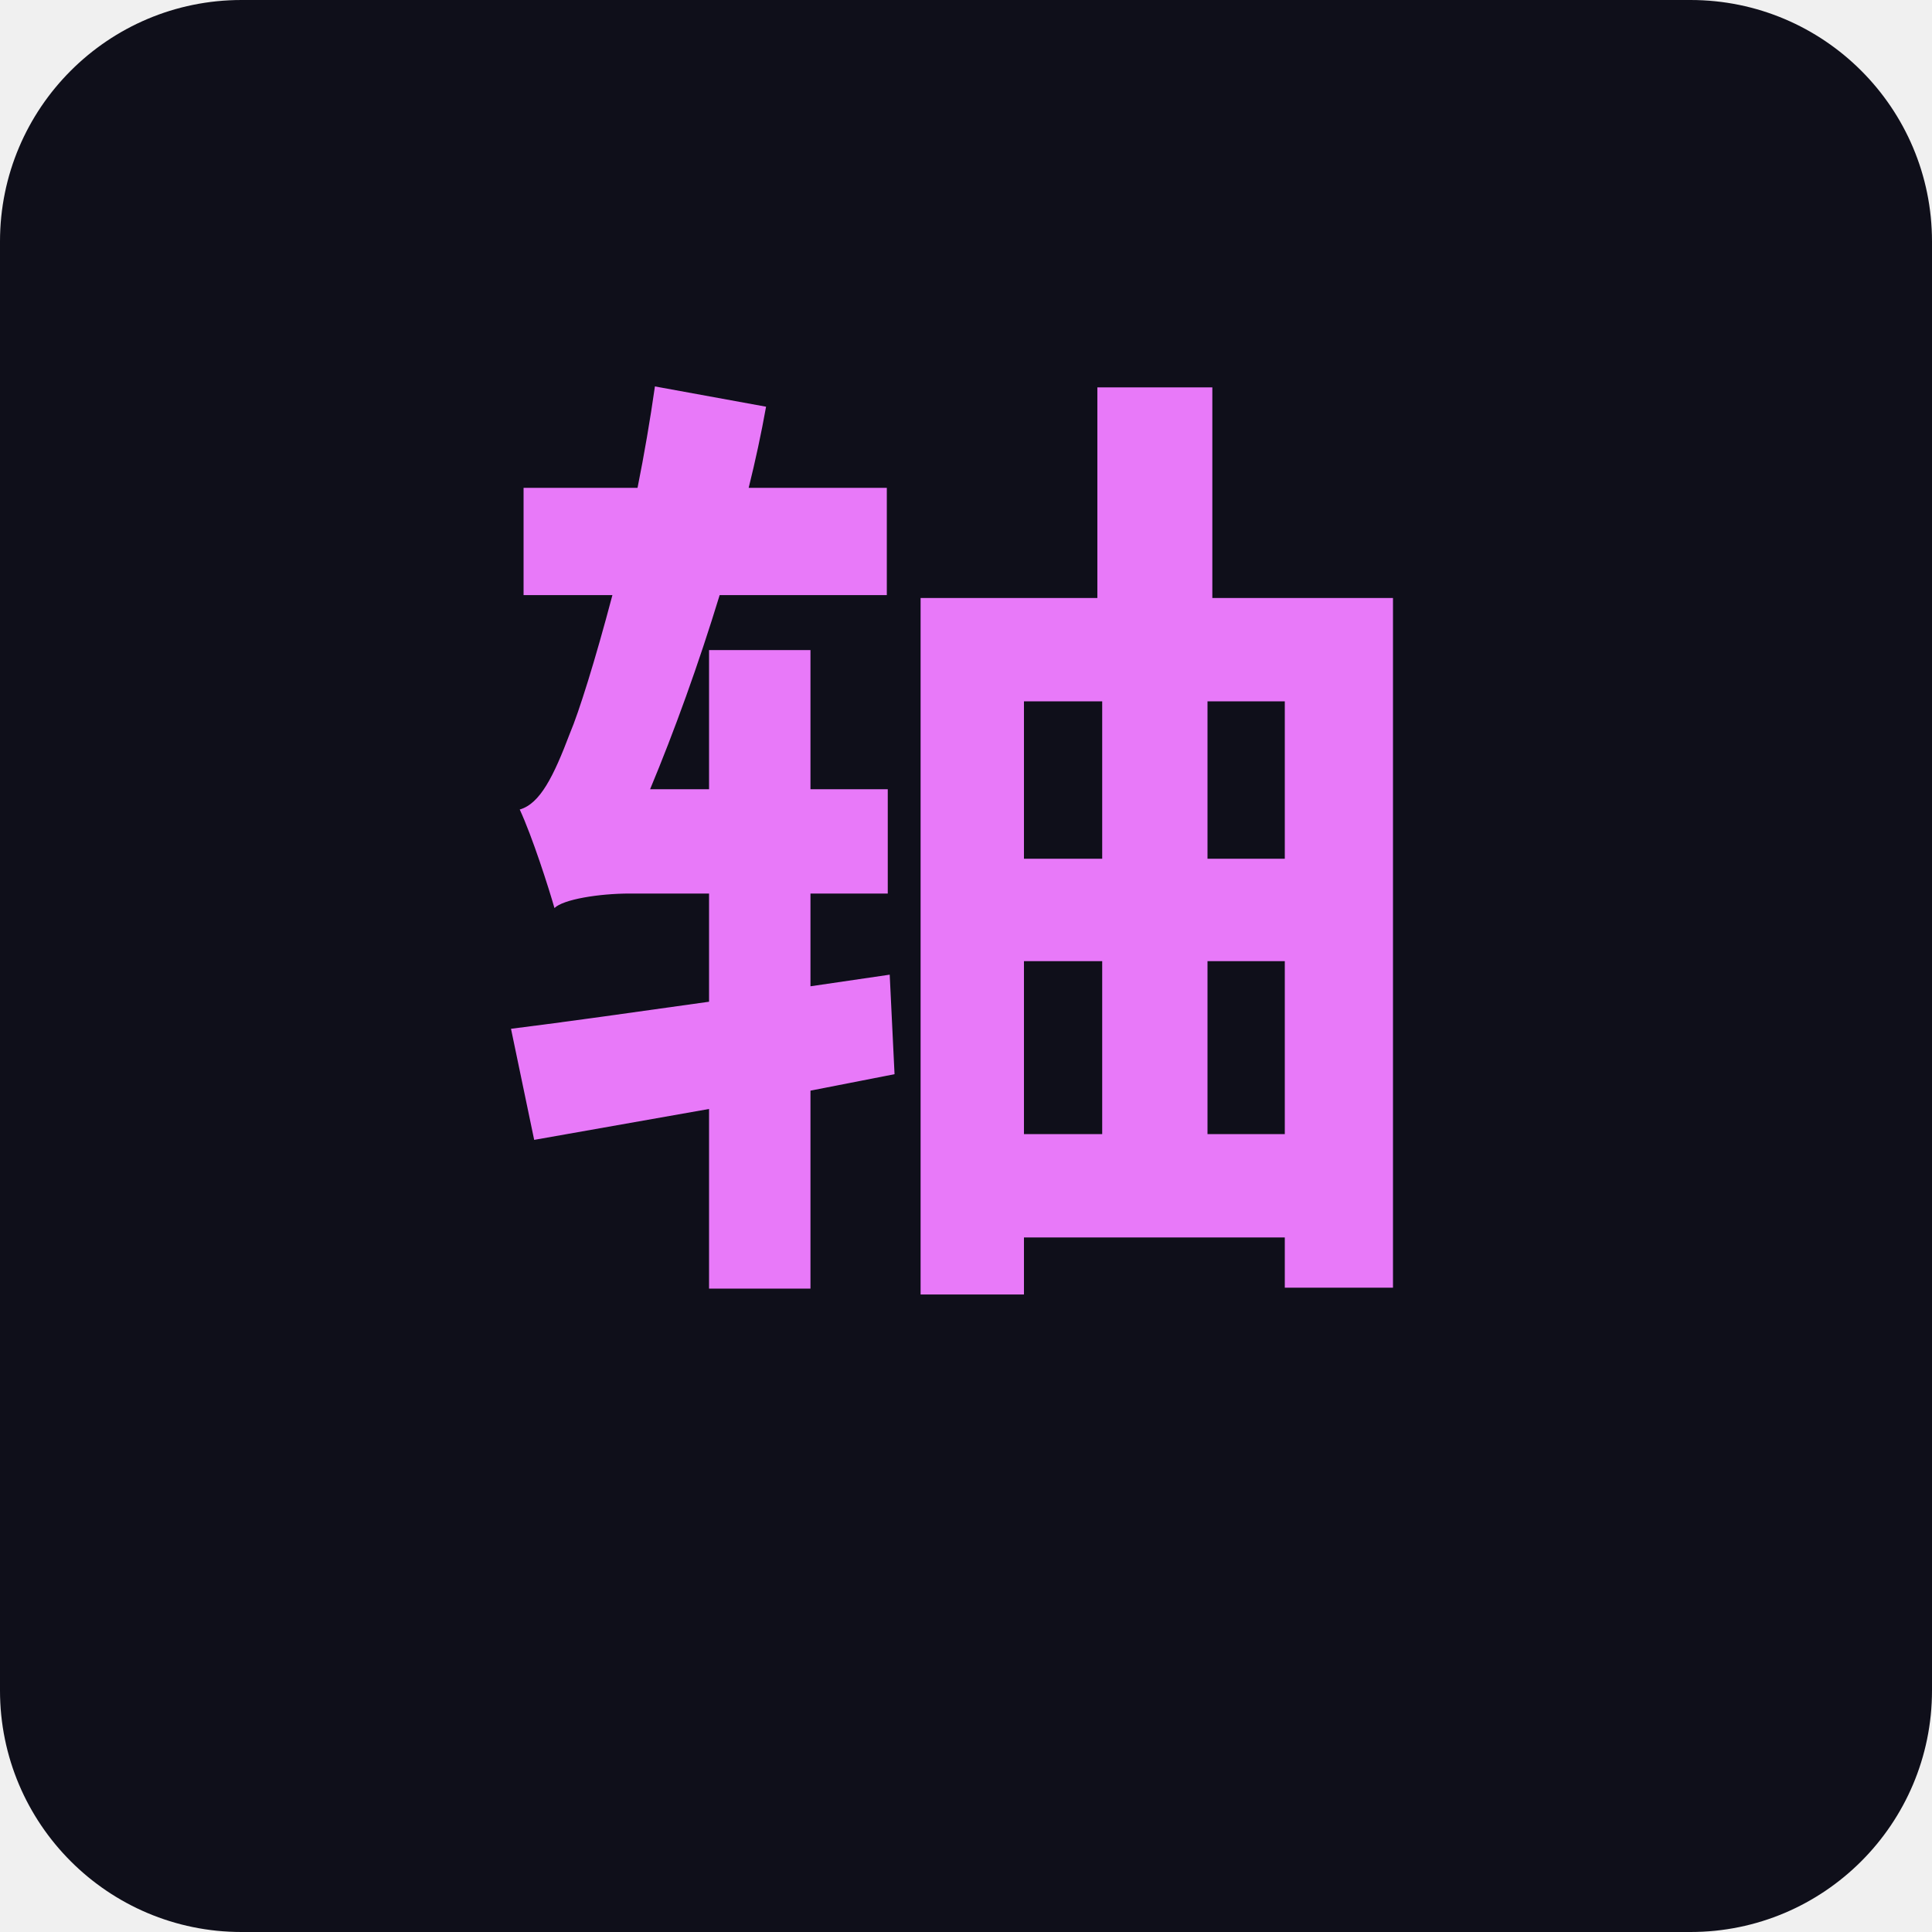
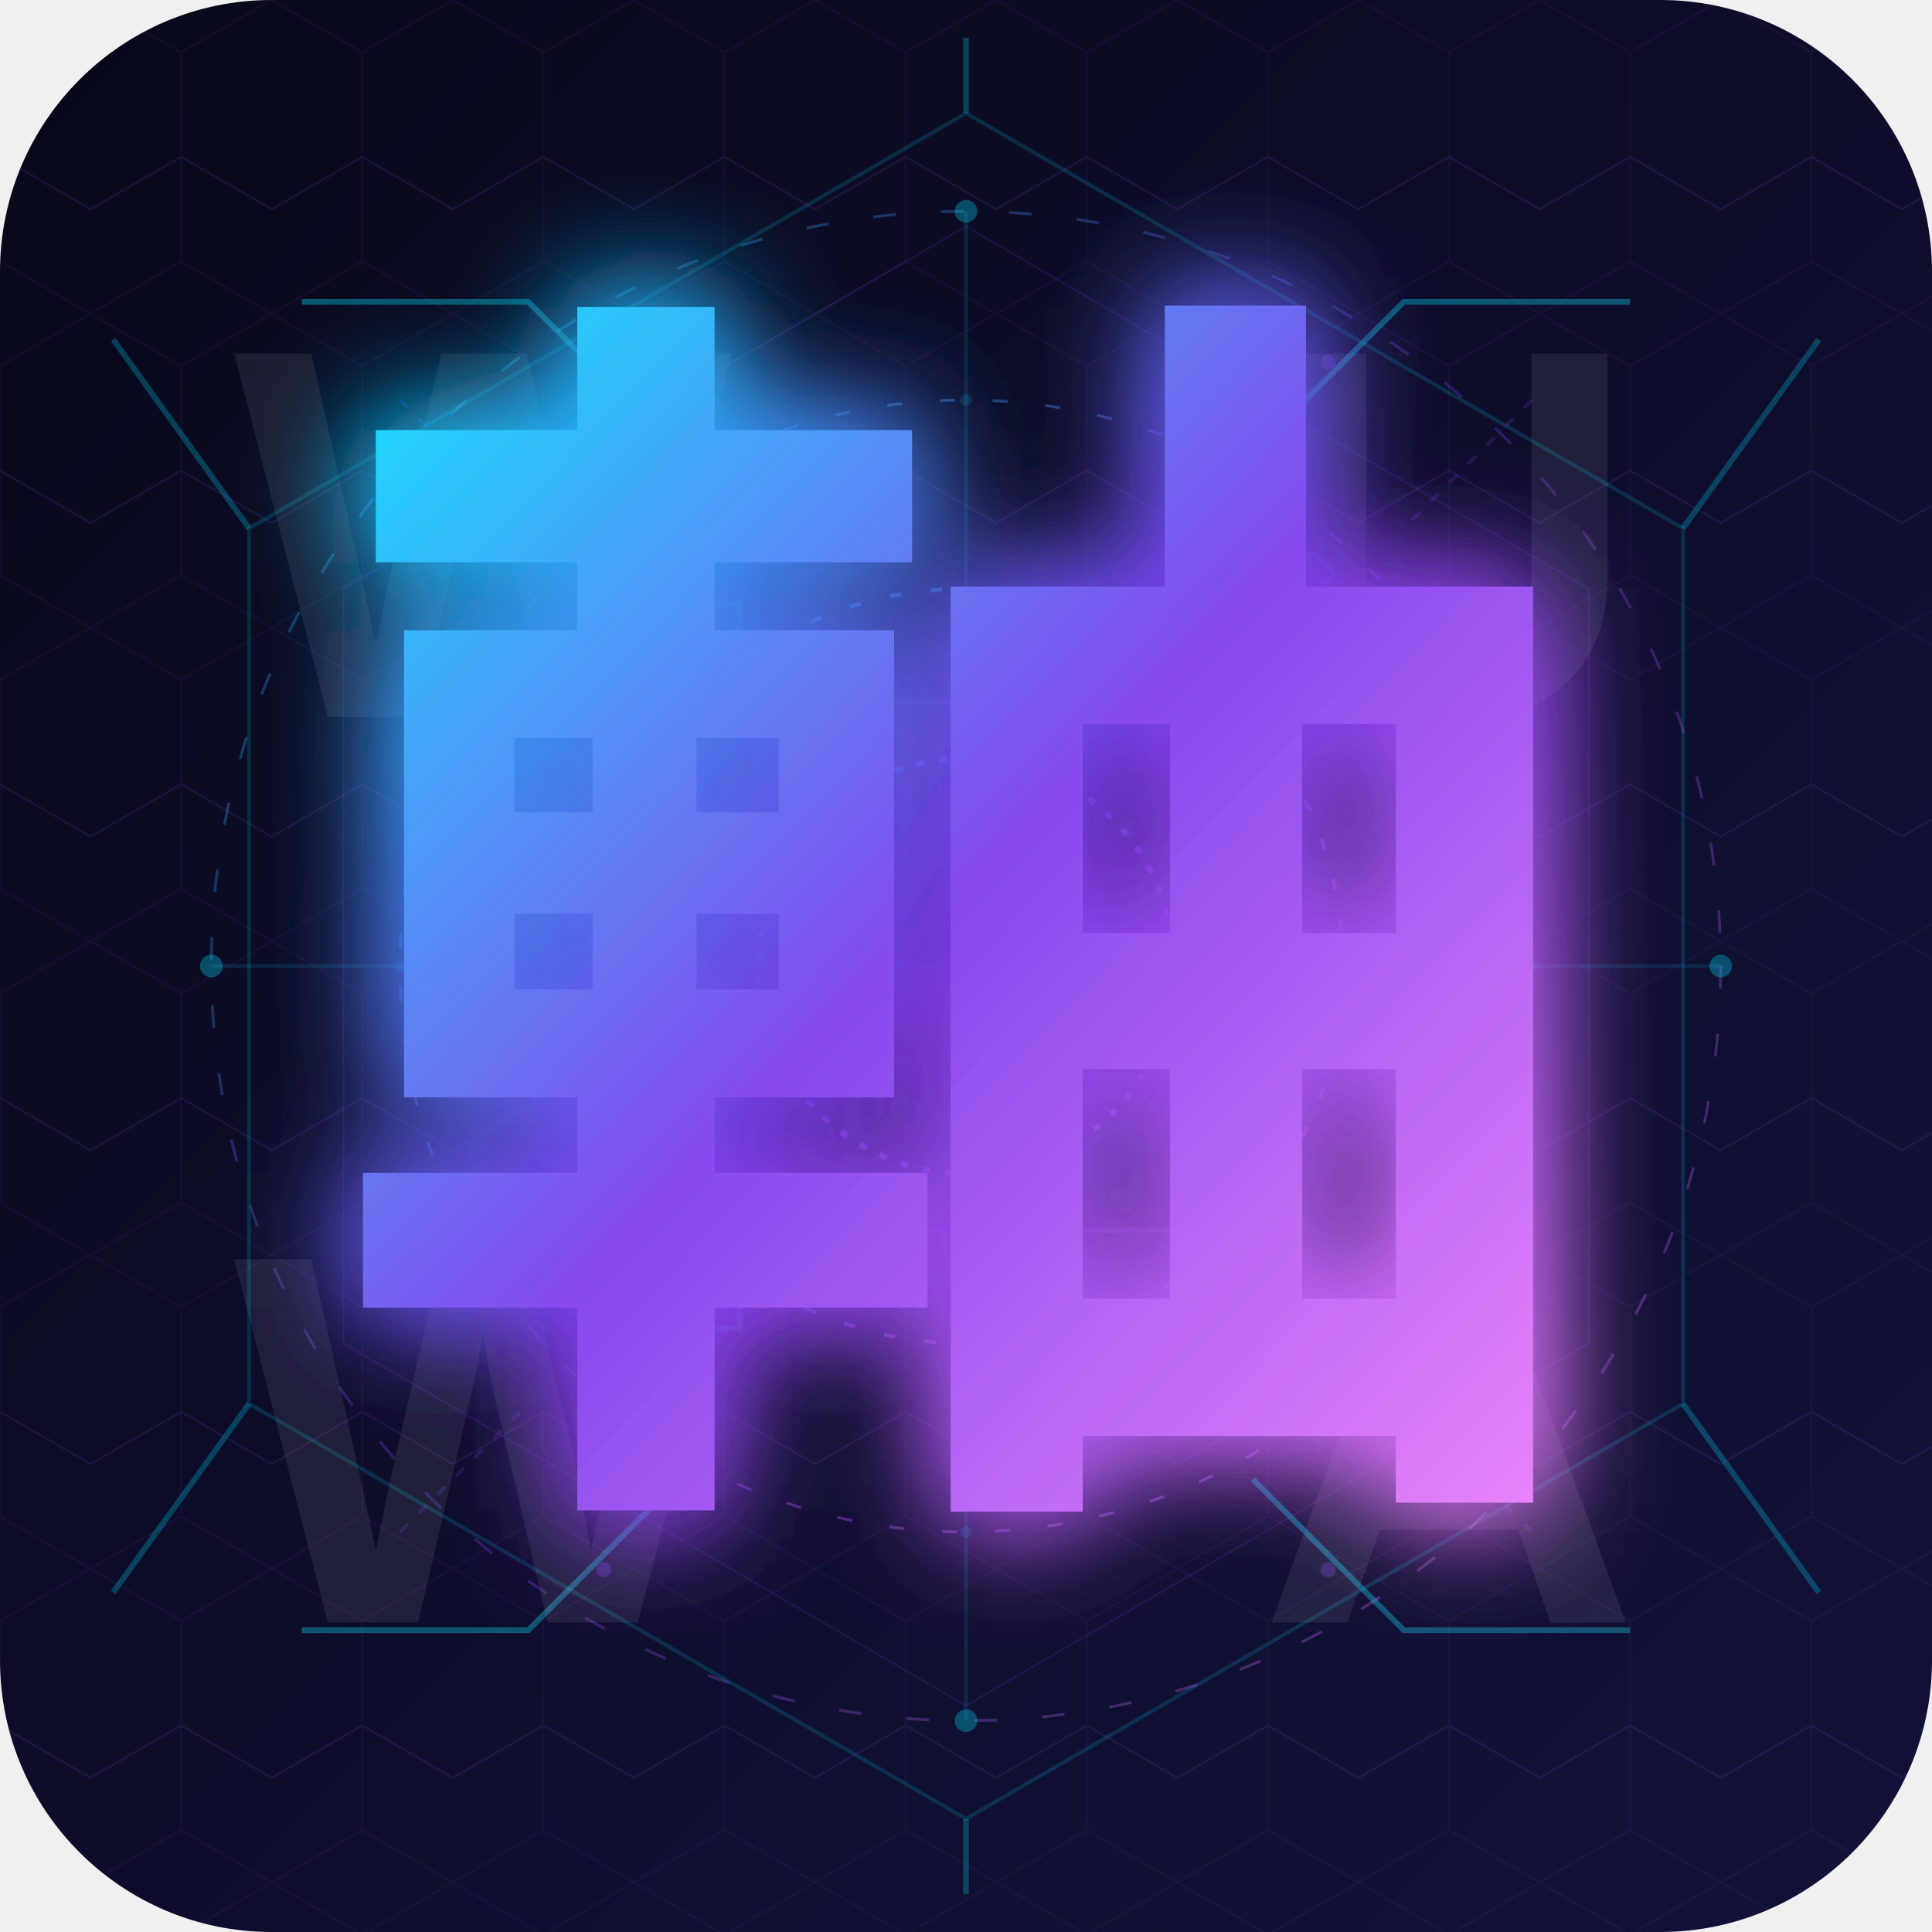
- <svg xmlns="http://www.w3.org/2000/svg" viewBox="0 0 512 512">
-   <rect width="512" height="512" rx="64" fill="#0f0f1a" />
-   <text x="256" y="320" font-family="sans-serif" font-size="256" font-weight="bold" fill="#e879f9" text-anchor="middle">轴</text>
+ <svg xmlns="http://www.w3.org/2000/svg" viewBox="0 0 512 512" width="512" height="512">
+   <defs>
+     <linearGradient id="bg" x1="0" y1="0" x2="1" y2="1">
+       <stop offset="0%" stop-color="#08081a" />
+       <stop offset="100%" stop-color="#12123a" />
+     </linearGradient>
+     <linearGradient id="accent" x1="0" y1="0" x2="1" y2="1">
+       <stop offset="0%" stop-color="#00e5ff" />
+       <stop offset="50%" stop-color="#7c3aed" />
+       <stop offset="100%" stop-color="#e879f9" />
+     </linearGradient>
+     <linearGradient id="glowCyan" x1="0" y1="0" x2="1" y2="1">
+       <stop offset="0%" stop-color="#00e5ff" />
+       <stop offset="100%" stop-color="#22d3ee" />
+     </linearGradient>
+     <filter id="glow" x="-30%" y="-30%" width="160%" height="160%">
+       <feGaussianBlur stdDeviation="6" result="blur" />
+       <feMerge>
+         <feMergeNode in="blur" />
+         <feMergeNode in="SourceGraphic" />
+       </feMerge>
+     </filter>
+     <filter id="glowStrong" x="-50%" y="-50%" width="200%" height="200%">
+       <feGaussianBlur stdDeviation="16" result="blur" />
+       <feMerge>
+         <feMergeNode in="blur" />
+         <feMergeNode in="blur" />
+         <feMergeNode in="SourceGraphic" />
+       </feMerge>
+     </filter>
+     <pattern id="hexGrid" width="48" height="83.14" patternUnits="userSpaceOnUse">
+       <path d="M24 0 L48 13.86 L48 41.57 L24 55.43 L0 41.57 L0 13.86 Z" fill="none" stroke="#a855f7" stroke-width="0.5" opacity="0.06" />
+       <path d="M24 83.14 L48 69.28 L48 41.57 L24 55.43 L0 41.57 L0 69.28 Z" fill="none" stroke="#a855f7" stroke-width="0.5" opacity="0.06" />
+     </pattern>
+   </defs>
+   <rect width="512" height="512" rx="72" fill="url(#bg)" />
+   <rect width="512" height="512" rx="72" fill="url(#hexGrid)" />
+   <g opacity="0.15">
+     <polygon points="256,30 446,140 446,372 256,482 66,372 66,140" fill="none" stroke="#00e5ff" stroke-width="1" />
+     <polygon points="256,60 421,156 421,356 256,452 91,356 91,156" fill="none" stroke="#7c3aed" stroke-width="0.5" />
+   </g>
+   <g opacity="0.25">
+     <line x1="66" y1="140" x2="30" y2="90" stroke="#00e5ff" stroke-width="1.5" />
+     <line x1="446" y1="140" x2="482" y2="90" stroke="#00e5ff" stroke-width="1.5" />
+     <line x1="66" y1="372" x2="30" y2="422" stroke="#00e5ff" stroke-width="1.5" />
+     <line x1="446" y1="372" x2="482" y2="422" stroke="#00e5ff" stroke-width="1.5" />
+     <line x1="256" y1="30" x2="256" y2="10" stroke="#00e5ff" stroke-width="1.5" />
+     <line x1="256" y1="482" x2="256" y2="502" stroke="#00e5ff" stroke-width="1.5" />
+   </g>
+   <circle cx="256" cy="256" r="200" fill="none" stroke="url(#accent)" stroke-width="0.75" stroke-dasharray="6 12" opacity="0.3" />
+   <circle cx="256" cy="256" r="150" fill="none" stroke="url(#accent)" stroke-width="0.75" stroke-dasharray="4 10" opacity="0.4" />
+   <circle cx="256" cy="256" r="100" fill="none" stroke="url(#accent)" stroke-width="1" stroke-dasharray="3 8" opacity="0.5" />
+   <circle cx="256" cy="256" r="55" fill="none" stroke="url(#accent)" stroke-width="1.5" stroke-dasharray="2 4" opacity="0.6" />
+   <g opacity="0.12">
+     <line x1="56" y1="256" x2="456" y2="256" stroke="#00e5ff" stroke-width="1" />
+     <line x1="256" y1="56" x2="256" y2="456" stroke="#00e5ff" stroke-width="1" />
+   </g>
+   <g opacity="0.35">
+     <polyline points="80,80 140,80 180,120" fill="none" stroke="url(#glowCyan)" stroke-width="1.5" />
+     <polyline points="432,80 372,80 332,120" fill="none" stroke="url(#glowCyan)" stroke-width="1.5" />
+     <polyline points="80,432 140,432 180,392" fill="none" stroke="url(#glowCyan)" stroke-width="1.5" />
+     <polyline points="432,432 372,432 332,392" fill="none" stroke="url(#glowCyan)" stroke-width="1.5" />
+   </g>
+   <g opacity="0.3">
+     <circle cx="256" cy="56" r="3" fill="#00e5ff" />
+     <circle cx="256" cy="456" r="3" fill="#00e5ff" />
+     <circle cx="56" cy="256" r="3" fill="#00e5ff" />
+     <circle cx="456" cy="256" r="3" fill="#00e5ff" />
+     <circle cx="160" cy="96" r="2" fill="#7c3aed" />
+     <circle cx="352" cy="96" r="2" fill="#7c3aed" />
+     <circle cx="160" cy="416" r="2" fill="#7c3aed" />
+     <circle cx="352" cy="416" r="2" fill="#7c3aed" />
+   </g>
+   <rect x="186" y="186" width="140" height="140" rx="12" fill="none" stroke="url(#accent)" stroke-width="1.5" opacity="0.2" />
+   <g opacity="0.25">
+     <line x1="256" y1="186" x2="256" y2="156" stroke="url(#accent)" stroke-width="1" />
+     <line x1="256" y1="326" x2="256" y2="356" stroke="url(#accent)" stroke-width="1" />
+     <line x1="186" y1="256" x2="156" y2="256" stroke="url(#accent)" stroke-width="1" />
+     <line x1="326" y1="256" x2="356" y2="256" stroke="url(#accent)" stroke-width="1" />
+   </g>
+   <g opacity="0.35">
+     <polyline points="176,160 196,160 196,176" fill="none" stroke="url(#glowCyan)" stroke-width="1.5" />
+     <polyline points="336,160 316,160 316,176" fill="none" stroke="url(#glowCyan)" stroke-width="1.5" />
+     <polyline points="176,352 196,352 196,336" fill="none" stroke="url(#glowCyan)" stroke-width="1.5" />
+     <polyline points="336,352 316,352 316,336" fill="none" stroke="url(#glowCyan)" stroke-width="1.5" />
+   </g>
+   <g opacity="0.2">
+     <rect x="160" y="148" width="8" height="8" rx="1" fill="none" stroke="#00e5ff" stroke-width="1" transform="rotate(45 164 152)" />
+     <rect x="344" y="148" width="8" height="8" rx="1" fill="none" stroke="#00e5ff" stroke-width="1" transform="rotate(45 348 152)" />
+     <rect x="160" y="356" width="8" height="8" rx="1" fill="none" stroke="#00e5ff" stroke-width="1" transform="rotate(45 164 360)" />
+     <rect x="344" y="356" width="8" height="8" rx="1" fill="none" stroke="#00e5ff" stroke-width="1" transform="rotate(45 348 360)" />
+   </g>
+   <g opacity="0.2">
+     <line x1="106" y1="106" x2="140" y2="140" stroke="#7c3aed" stroke-width="1" stroke-dasharray="3 4" />
+     <line x1="406" y1="106" x2="372" y2="140" stroke="#7c3aed" stroke-width="1" stroke-dasharray="3 4" />
+     <line x1="106" y1="406" x2="140" y2="372" stroke="#7c3aed" stroke-width="1" stroke-dasharray="3 4" />
+     <line x1="406" y1="406" x2="372" y2="372" stroke="#7c3aed" stroke-width="1" stroke-dasharray="3 4" />
+   </g>
+   <g opacity="0.15">
+     <circle cx="256" cy="106" r="1.5" fill="#00e5ff" />
+     <circle cx="256" cy="406" r="1.5" fill="#00e5ff" />
+     <circle cx="106" cy="256" r="1.5" fill="#00e5ff" />
+     <circle cx="406" cy="256" r="1.5" fill="#00e5ff" />
+     <circle cx="174" cy="142" r="1.5" fill="#e879f9" />
+     <circle cx="338" cy="142" r="1.5" fill="#e879f9" />
+     <circle cx="174" cy="370" r="1.5" fill="#e879f9" />
+     <circle cx="338" cy="370" r="1.5" fill="#e879f9" />
+   </g>
+   <text x="128" y="190" font-family="Arial,Helvetica,sans-serif" font-size="140" font-weight="900" fill="#ffffff" text-anchor="middle" opacity="0.08">W</text>
+   <text x="384" y="190" font-family="Arial,Helvetica,sans-serif" font-size="140" font-weight="900" fill="#ffffff" text-anchor="middle" opacity="0.08">U</text>
+   <text x="128" y="430" font-family="Arial,Helvetica,sans-serif" font-size="140" font-weight="900" fill="#ffffff" text-anchor="middle" opacity="0.08">W</text>
+   <text x="384" y="430" font-family="Arial,Helvetica,sans-serif" font-size="140" font-weight="900" fill="#ffffff" text-anchor="middle" opacity="0.08">A</text>
+   <text x="256" y="370" font-family="'Microsoft YaHei','Noto Sans SC','PingFang SC',sans-serif" font-size="340" font-weight="900" fill="url(#accent)" text-anchor="middle" filter="url(#glowStrong)">軸</text>
+   <text x="256" y="370" font-family="'Microsoft YaHei','Noto Sans SC','PingFang SC',sans-serif" font-size="340" font-weight="900" fill="#ffffff" text-anchor="middle" opacity="0.08">軸</text>
</svg>
